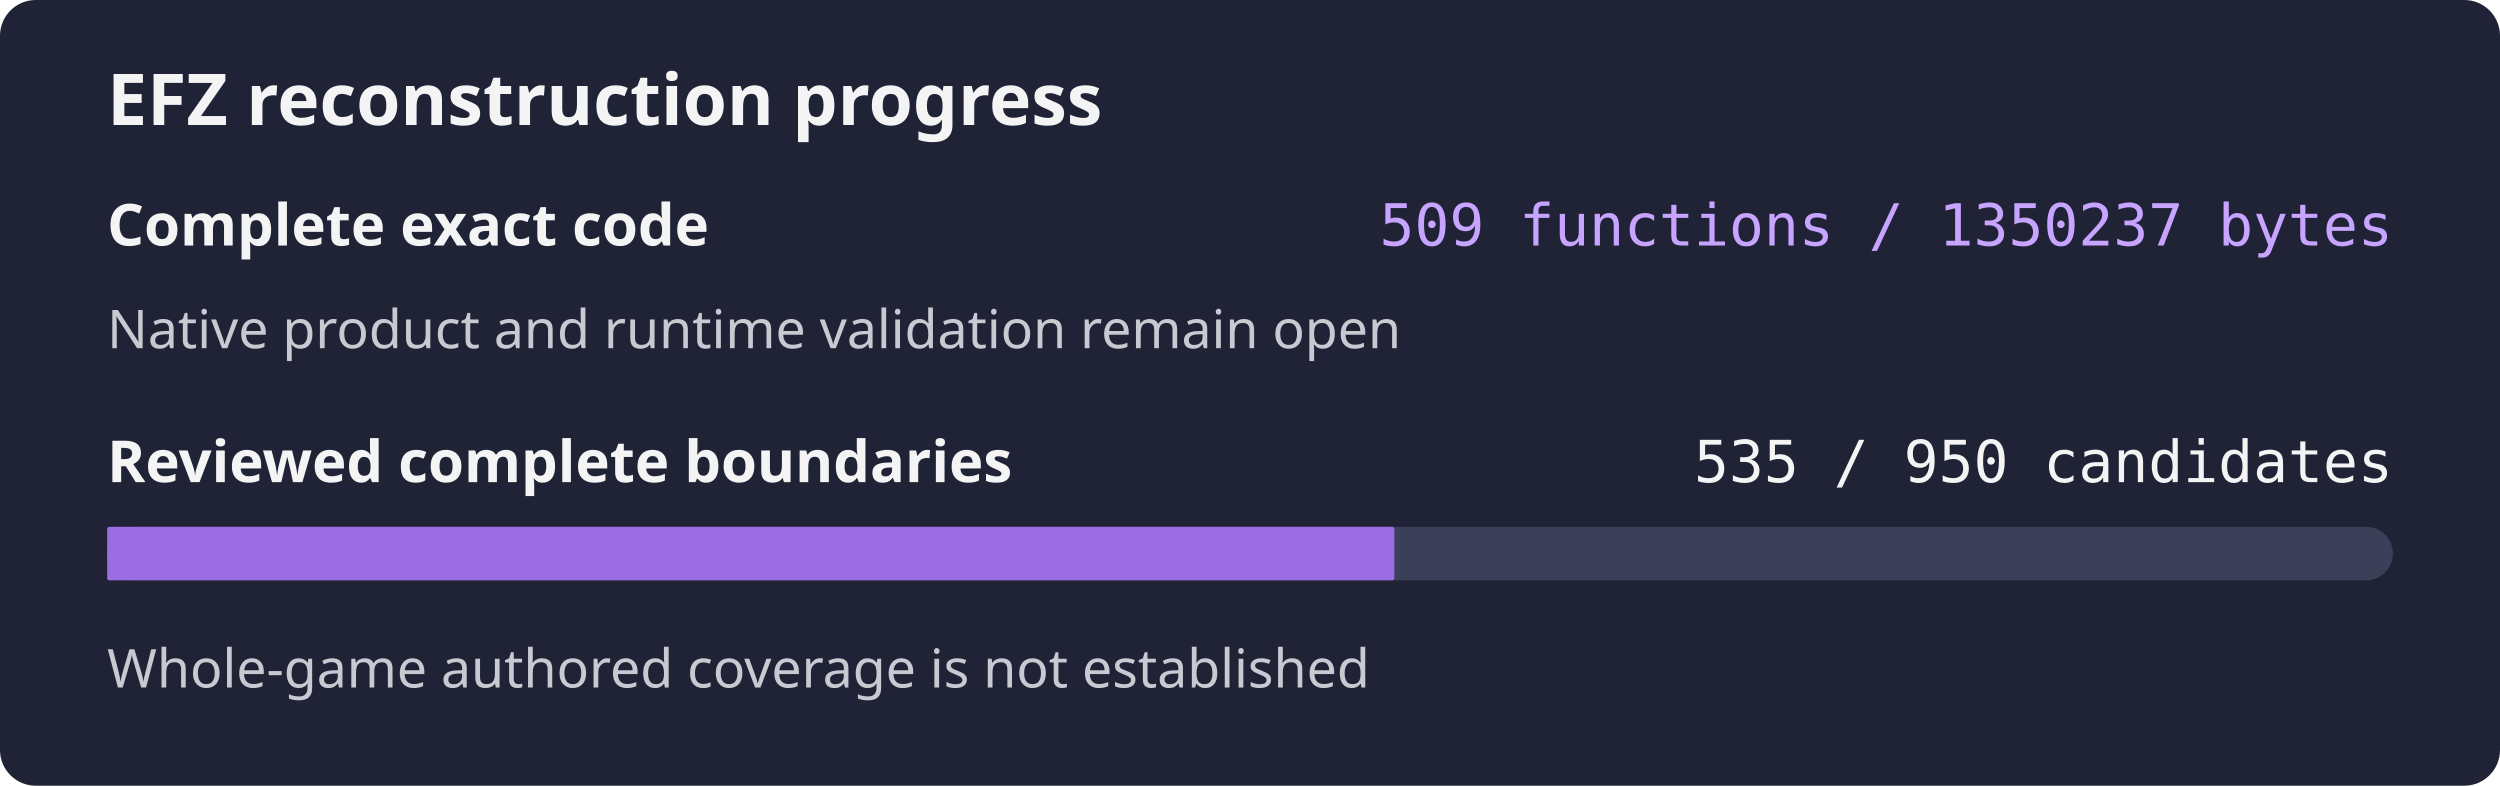
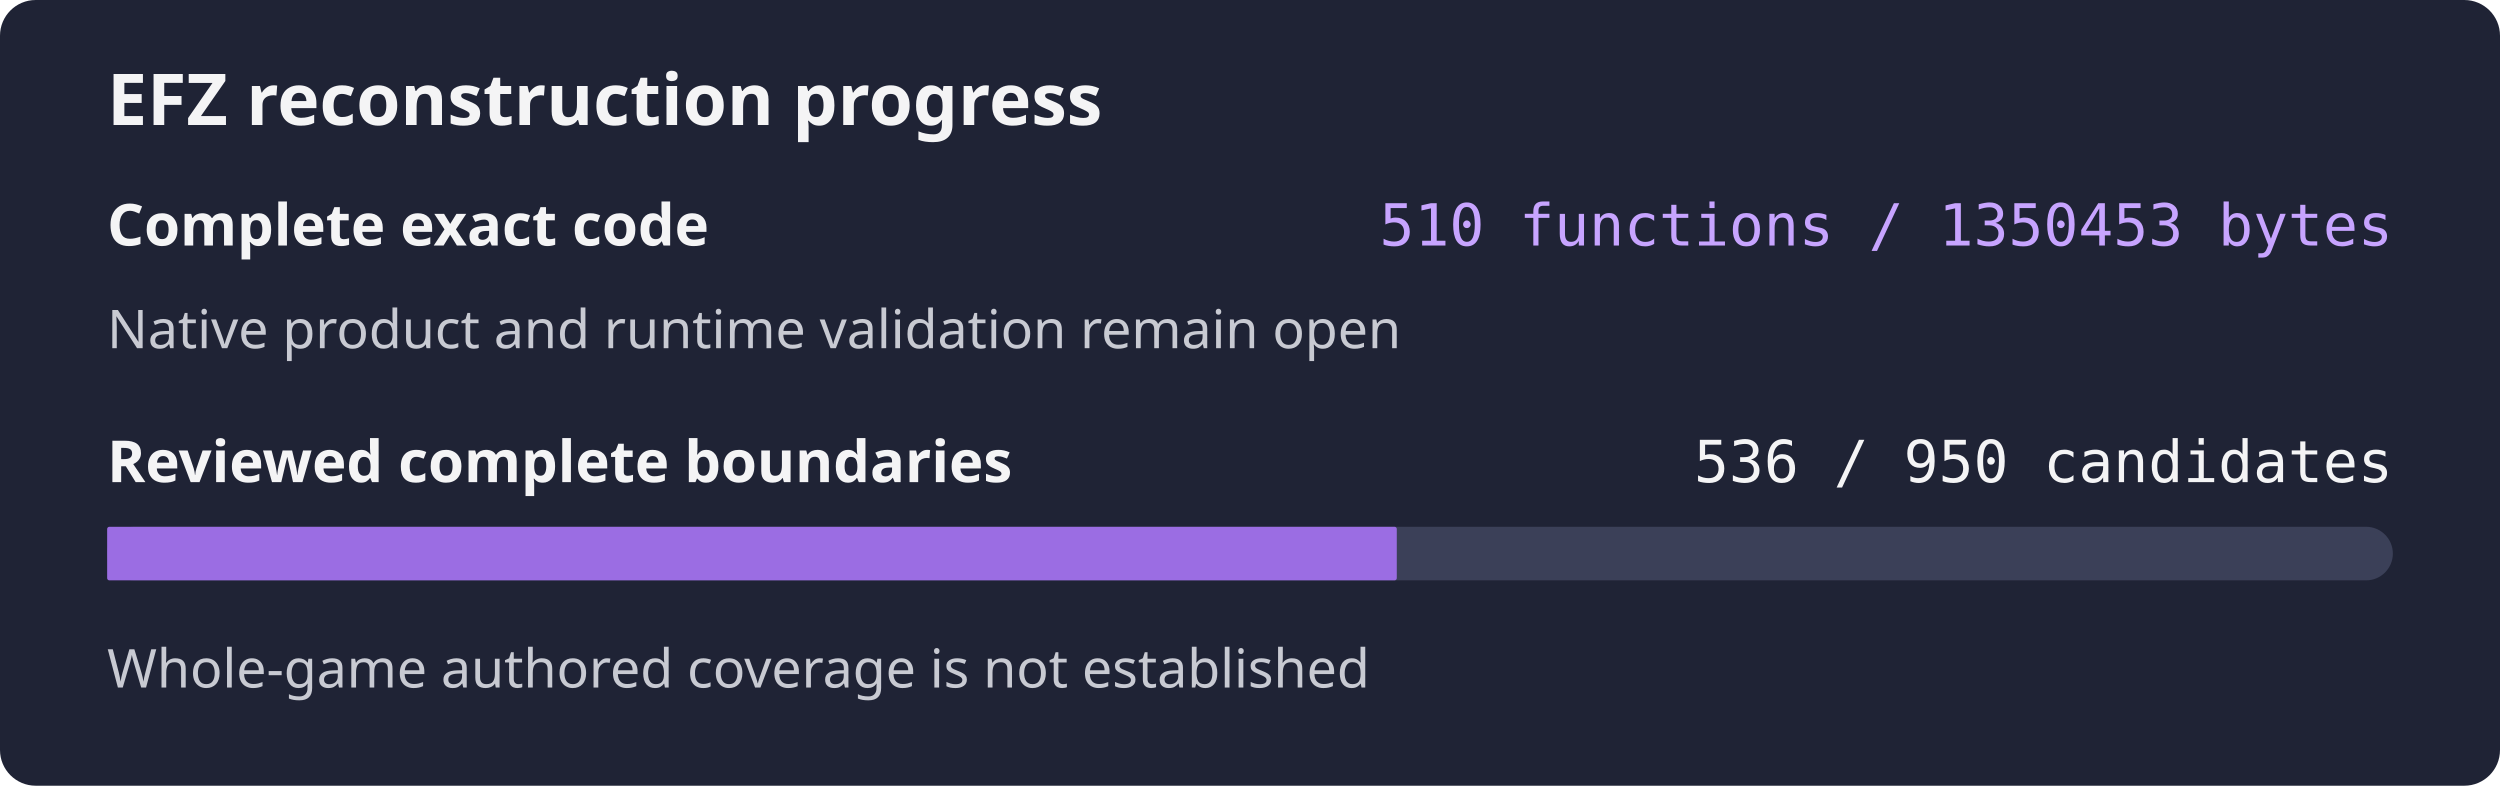
- <svg xmlns="http://www.w3.org/2000/svg" width="560" height="176" role="img" aria-label="EFZ reconstruction: 509 exact functions, 1350237 exact bytes; 535 reviewed boundaries out of 950 candidates">
+ <svg xmlns="http://www.w3.org/2000/svg" width="560" height="176" role="img" aria-label="EFZ reconstruction: 510 exact functions, 1350453 exact bytes; 536 reviewed boundaries out of 950 candidates">
  <rect width="560" height="176" rx="8" fill="#1f2335" />
  <text x="24" y="28" fill="#f4f4f5" font-family="sans-serif" font-size="16" font-weight="600">EFZ reconstruction progress</text>
  <text x="24" y="55" fill="#f4f4f5" font-family="sans-serif" font-size="13" font-weight="600">Complete exact code</text>
-   <text x="536" y="55" fill="#c7a4ff" text-anchor="end" font-family="monospace" font-size="13">509 functions / 1350237 bytes</text>
+   <text x="536" y="55" fill="#c7a4ff" text-anchor="end" font-family="monospace" font-size="13">510 functions / 1350453 bytes</text>
  <text x="24" y="78" fill="#c8cad2" font-family="sans-serif" font-size="12">Native product and runtime validation remain open</text>
  <text x="24" y="108" fill="#f4f4f5" font-family="sans-serif" font-size="13" font-weight="600">Reviewed complete boundaries</text>
-   <text x="536" y="108" fill="#f4f4f5" text-anchor="end" font-family="monospace" font-size="13">535 / 950 candidates</text>
+   <text x="536" y="108" fill="#f4f4f5" text-anchor="end" font-family="monospace" font-size="13">536 / 950 candidates</text>
  <rect x="24" y="118" width="512" height="12" rx="6" fill="#3b4058" />
-   <rect x="24" y="118" width="288.34" height="12" rx="0.5" fill="#9b6de3" />
+   <rect x="24" y="118" width="288.88" height="12" rx="0.5" fill="#9b6de3" />
  <text x="24" y="154" fill="#c8cad2" font-family="sans-serif" font-size="12">Whole-game authored coverage is not established</text>
</svg>
